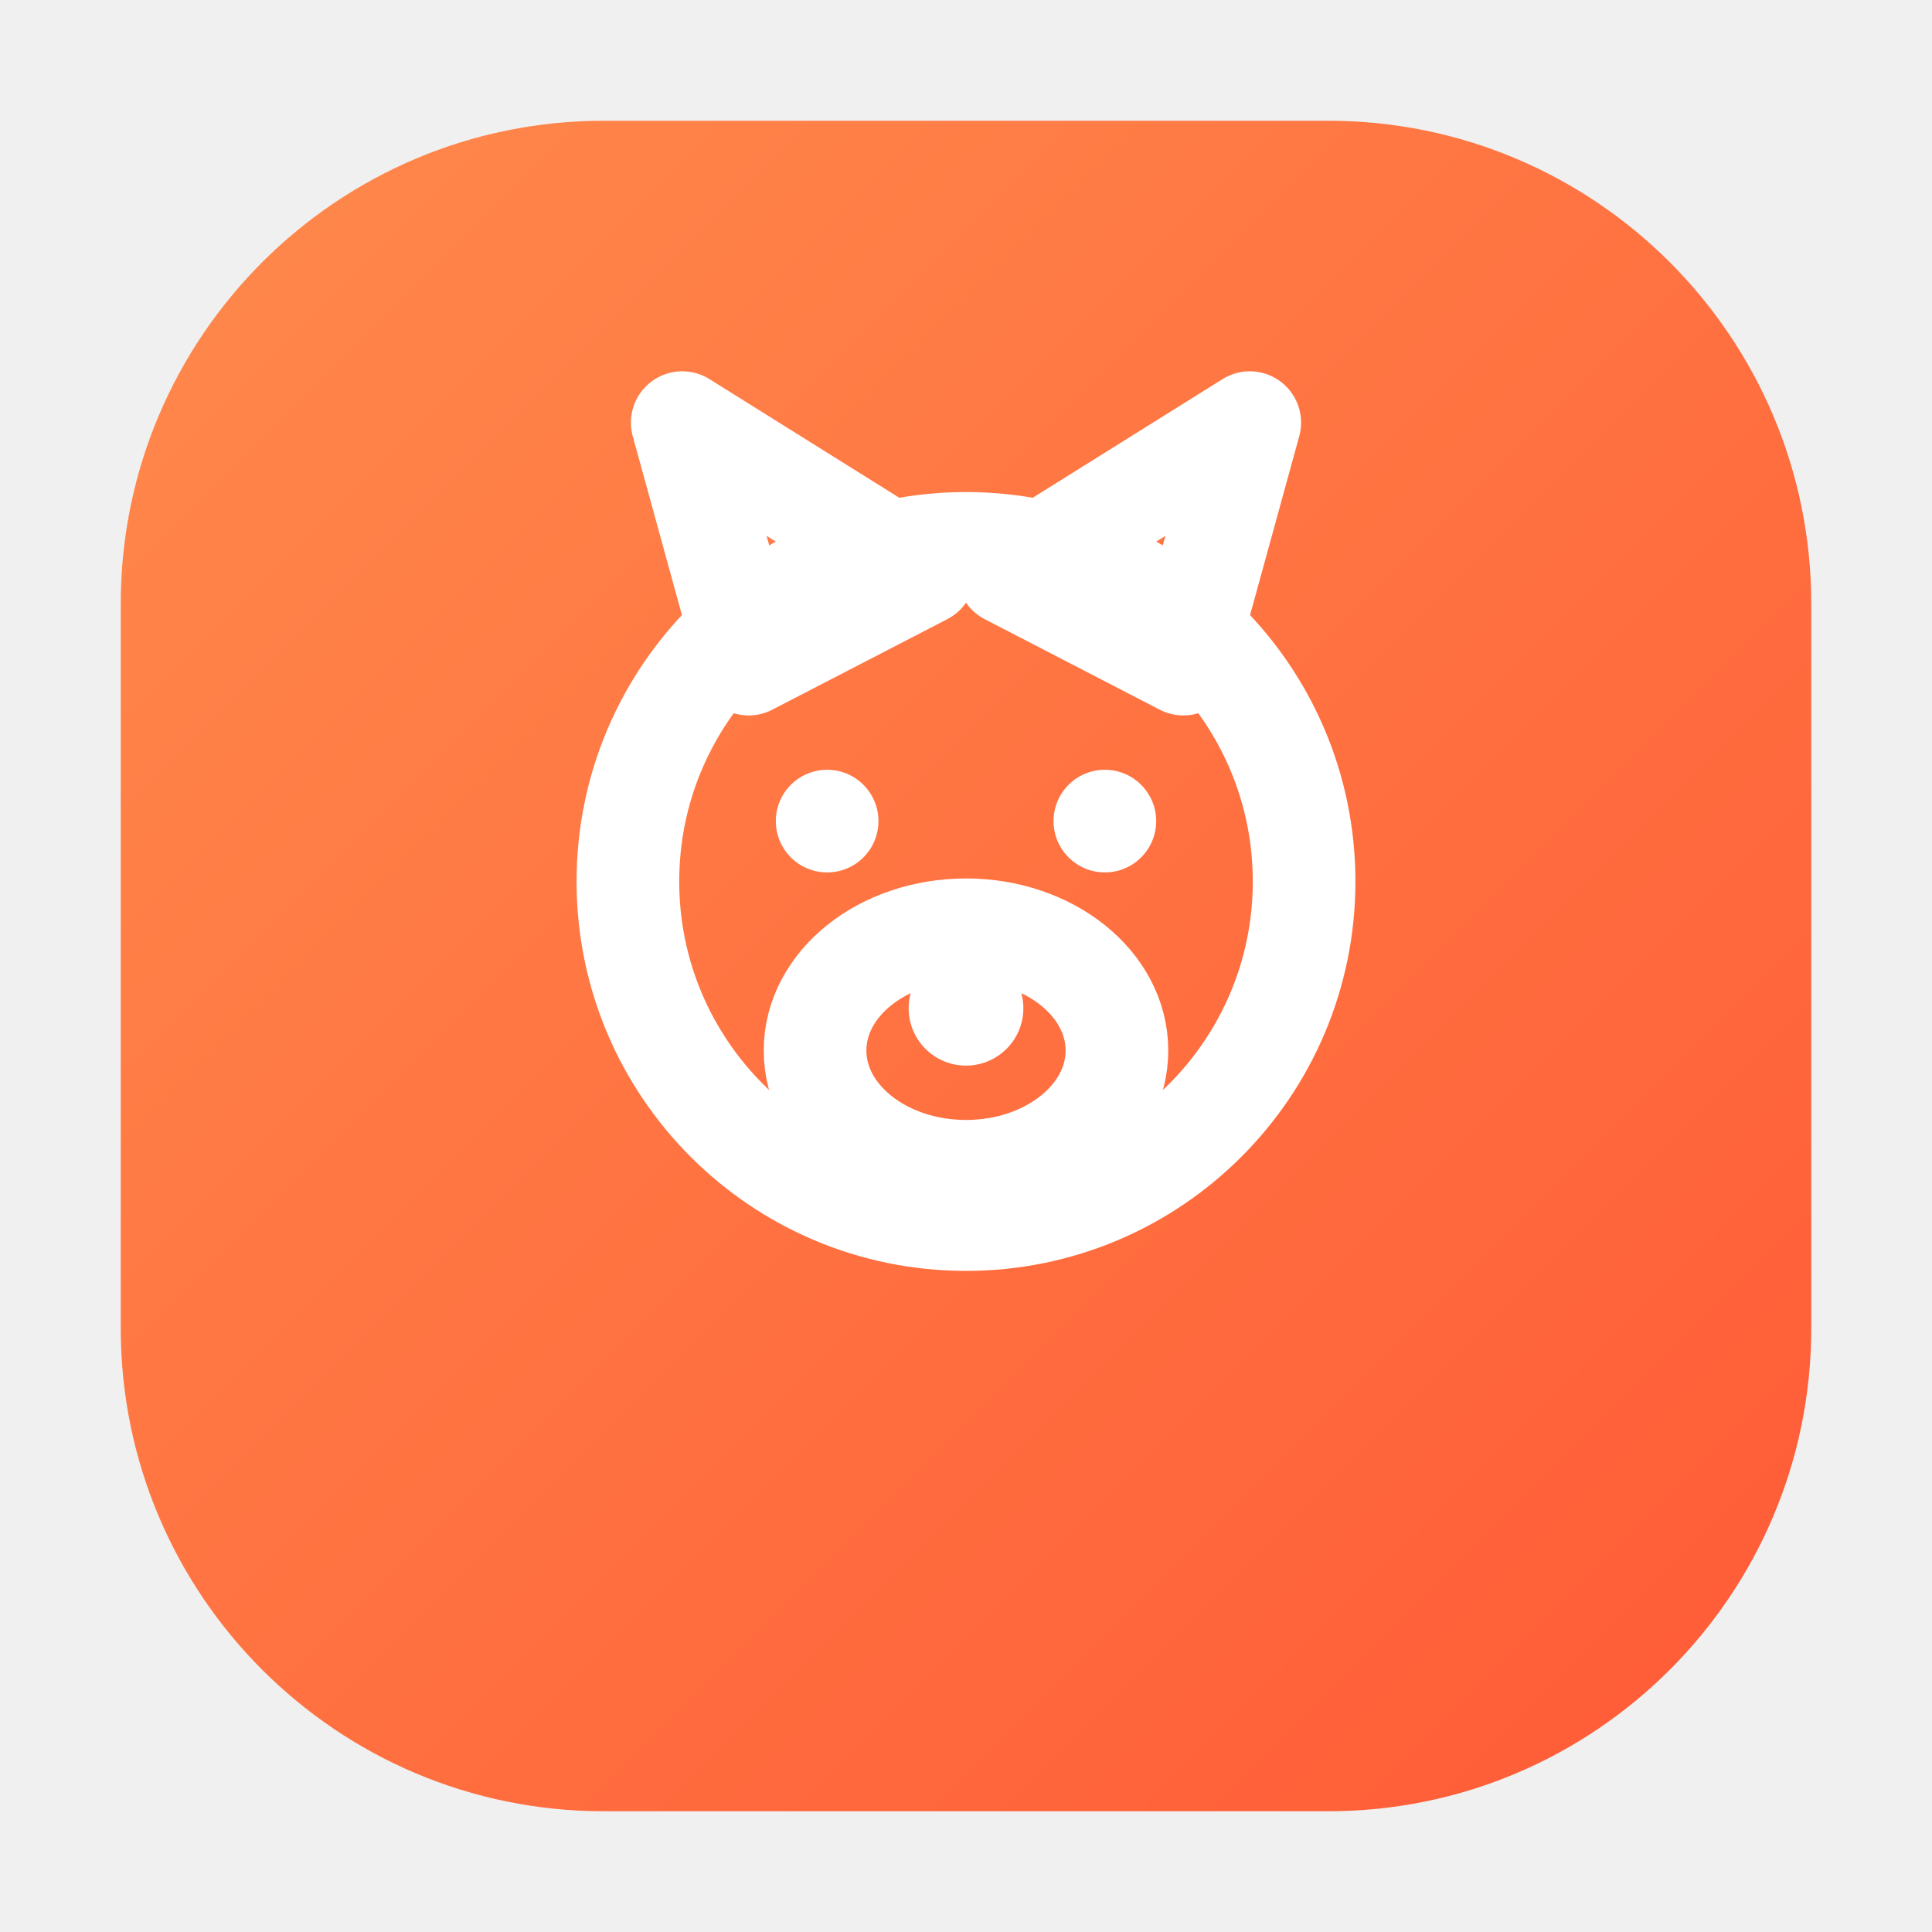
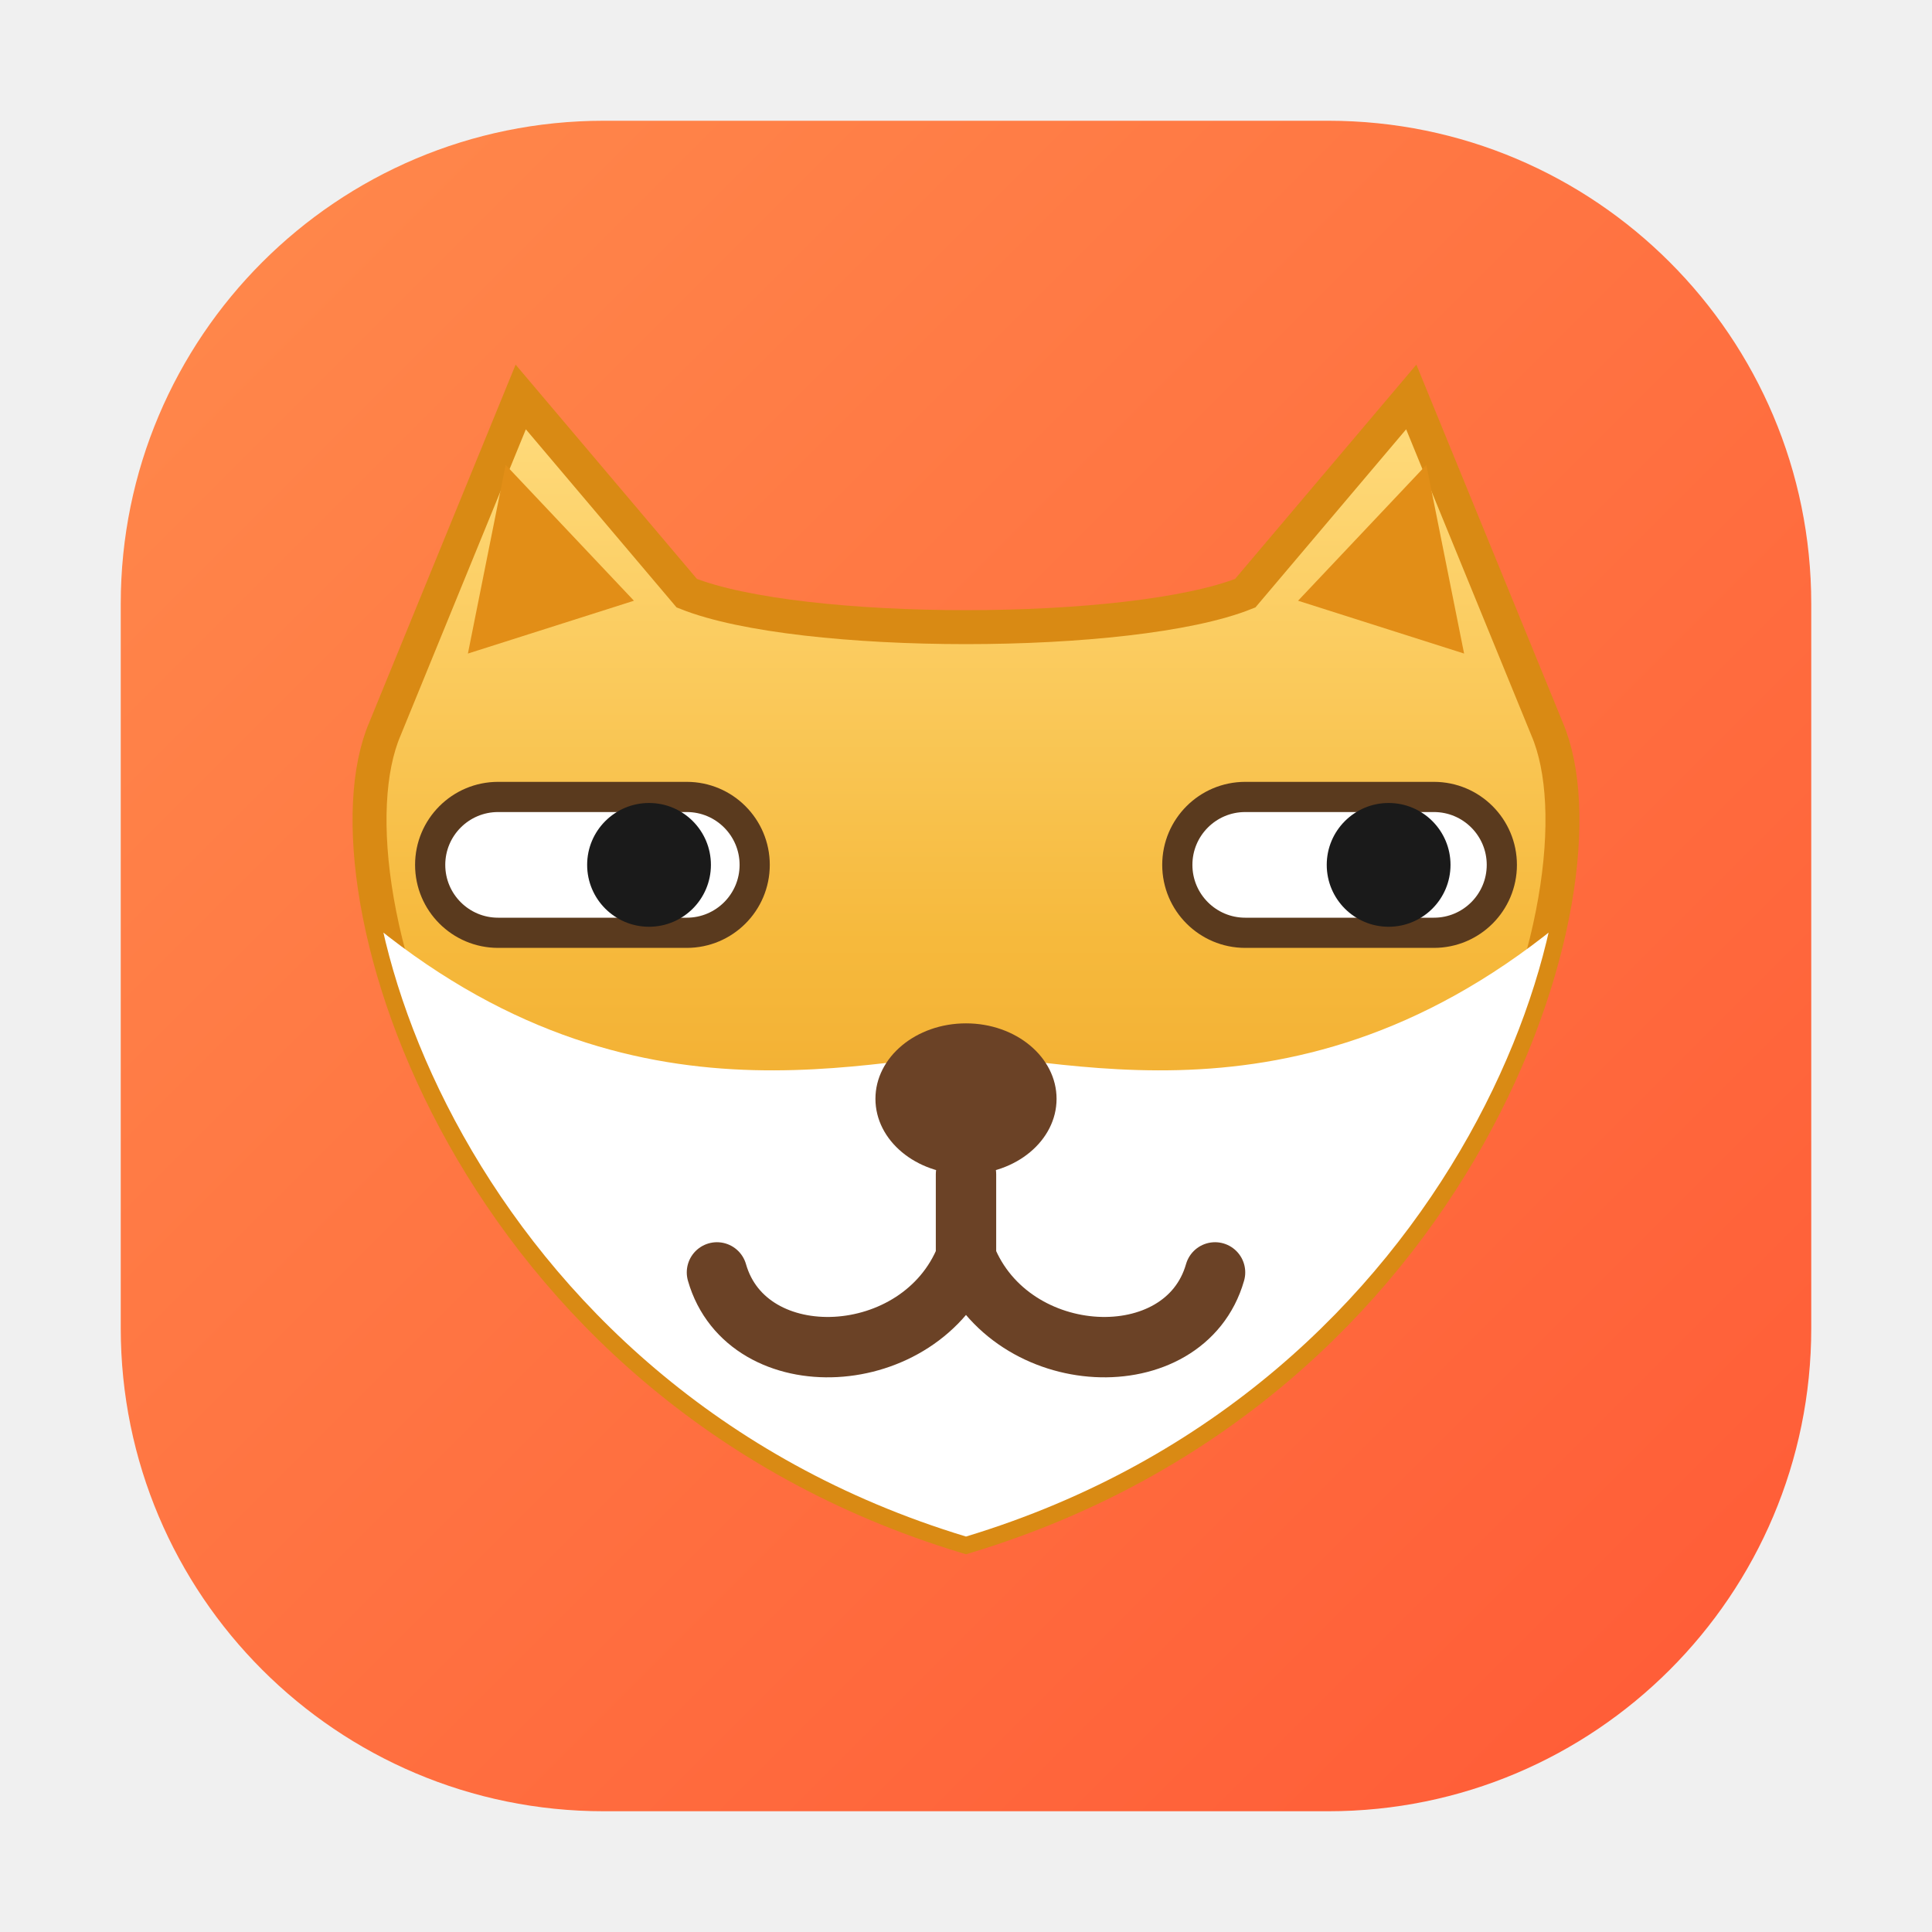
<svg xmlns="http://www.w3.org/2000/svg" viewBox="0 0 32 32" width="32" height="32" role="img" aria-label="ForkPanel">
  <defs>
-     <linearGradient id="fp-g" x1="0" y1="0" x2="1" y2="1">
+     <linearGradient id="fp-bg" x1="0" y1="0" x2="1" y2="1">
      <stop offset="0" stop-color="#ff8a4c" />
      <stop offset="1" stop-color="#ff5a36" />
    </linearGradient>
+     <linearGradient id="fp-fur" x1="0" y1="0" x2="0" y2="1">
+       <stop offset="0" stop-color="#FFDC7E" />
+       <stop offset=".48" stop-color="#F6B93C" />
+       <stop offset="1" stop-color="#E8971B" />
+     </linearGradient>
+     <clipPath id="fp-head">
+       <path d="M4.3 8.9 6.1 4.5 8.3 7.1C9.8 7.7 14.2 7.7 15.7 7.1L17.9 4.5 19.7 8.9C20.6 11 18.6 17.6 12 19.6 5.4 17.6 3.4 11 4.3 8.9Z" />
+     </clipPath>
  </defs>
-   <rect x="2" y="2" width="28" height="28" rx="8" fill="url(#fp-g)" />
-   <g fill="#ffffff" stroke="#ffffff" stroke-width="1.7" stroke-linecap="round" stroke-linejoin="round" transform="translate(4 4)">
-     <path d="M8.4 7 7.3 3 11.3 5.5Z" fill="none" />
-     <path d="M15.6 7 16.7 3 12.7 5.5Z" fill="none" />
-     <circle cx="12" cy="10.6" r="5.6" fill="none" />
-     <circle cx="9.7" cy="9.6" r=".85" stroke="none" />
-     <circle cx="14.3" cy="9.6" r=".85" stroke="none" />
-     <ellipse cx="12" cy="13.4" rx="2.5" ry="2" fill="none" />
-     <circle cx="12" cy="12.7" r=".95" stroke="none" />
-     <path d="M11.4 14.9h1.2v1.1a.6.6 0 0 1-1.2 0z" stroke="none" />
+   <rect x="2" y="2" width="28" height="28" rx="8" fill="url(#fp-bg)" />
+   <g transform="translate(1 0.95) scale(1.25)">
+     <path d="M4.3 8.9 6.1 4.5 8.3 7.1C9.8 7.7 14.2 7.7 15.7 7.1L17.9 4.5 19.7 8.9C20.6 11 18.6 17.6 12 19.6 5.4 17.6 3.4 11 4.3 8.9Z" fill="url(#fp-fur)" stroke="#D98A14" stroke-width=".45" />
+     <g clip-path="url(#fp-head)">
+       <path d="M2.8 10.2C6.5 14.3 10 13.4 12 13.2 14 13.4 17.5 14.3 21.2 10.2L21.2 22H2.8Z" fill="#fff" />
+       <path d="M5.9 5.4 7.6 7.2 5.4 7.9Z" fill="#E28E17" />
+       <path d="M18.1 5.4 16.4 7.2 18.6 7.9Z" fill="#E28E17" />
+     </g>
+     <rect x="4.9" y="9.8" width="4.3" height="1.8" rx=".9" fill="#fff" stroke="#5A3A1E" stroke-width=".4" />
+     <circle cx="7.8" cy="10.7" r=".82" fill="#1A1A1A" />
+     <rect x="14.8" y="9.8" width="4.3" height="1.8" rx=".9" fill="#fff" stroke="#5A3A1E" stroke-width=".4" />
+     <circle cx="17.6" cy="10.7" r=".82" fill="#1A1A1A" />
+     <ellipse cx="12" cy="13.8" rx="1.2" ry="1" fill="#6B4226" />
+     <path d="M12 14.8v1.1M12 15.9c-.6 1.5-2.9 1.6-3.3.2M12 15.9c.6 1.5 2.9 1.6 3.3.2" fill="none" stroke="#6B4226" stroke-width=".8" stroke-linecap="round" />
  </g>
</svg>
